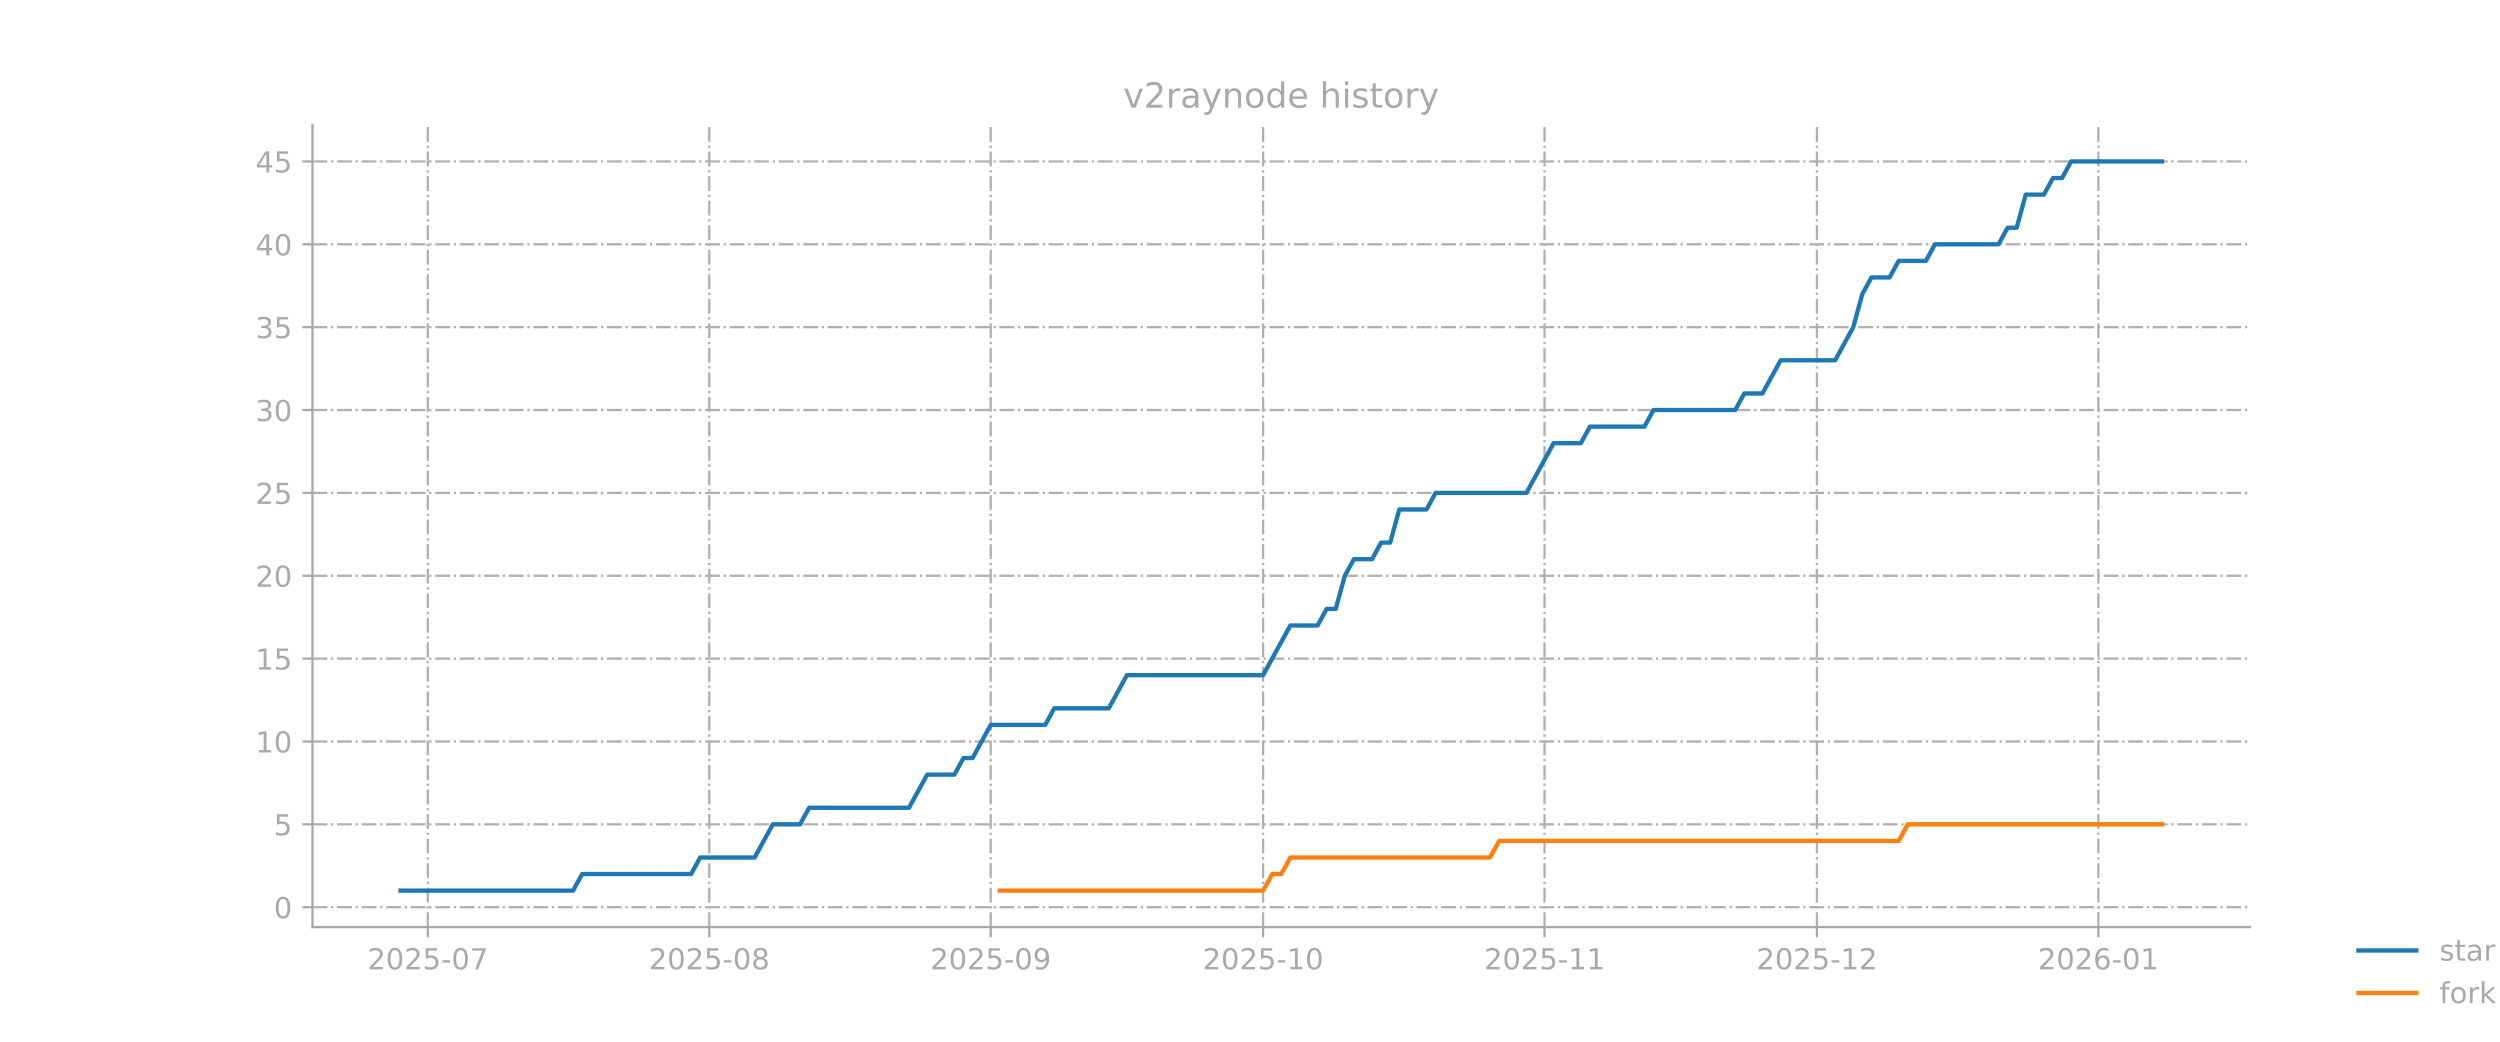
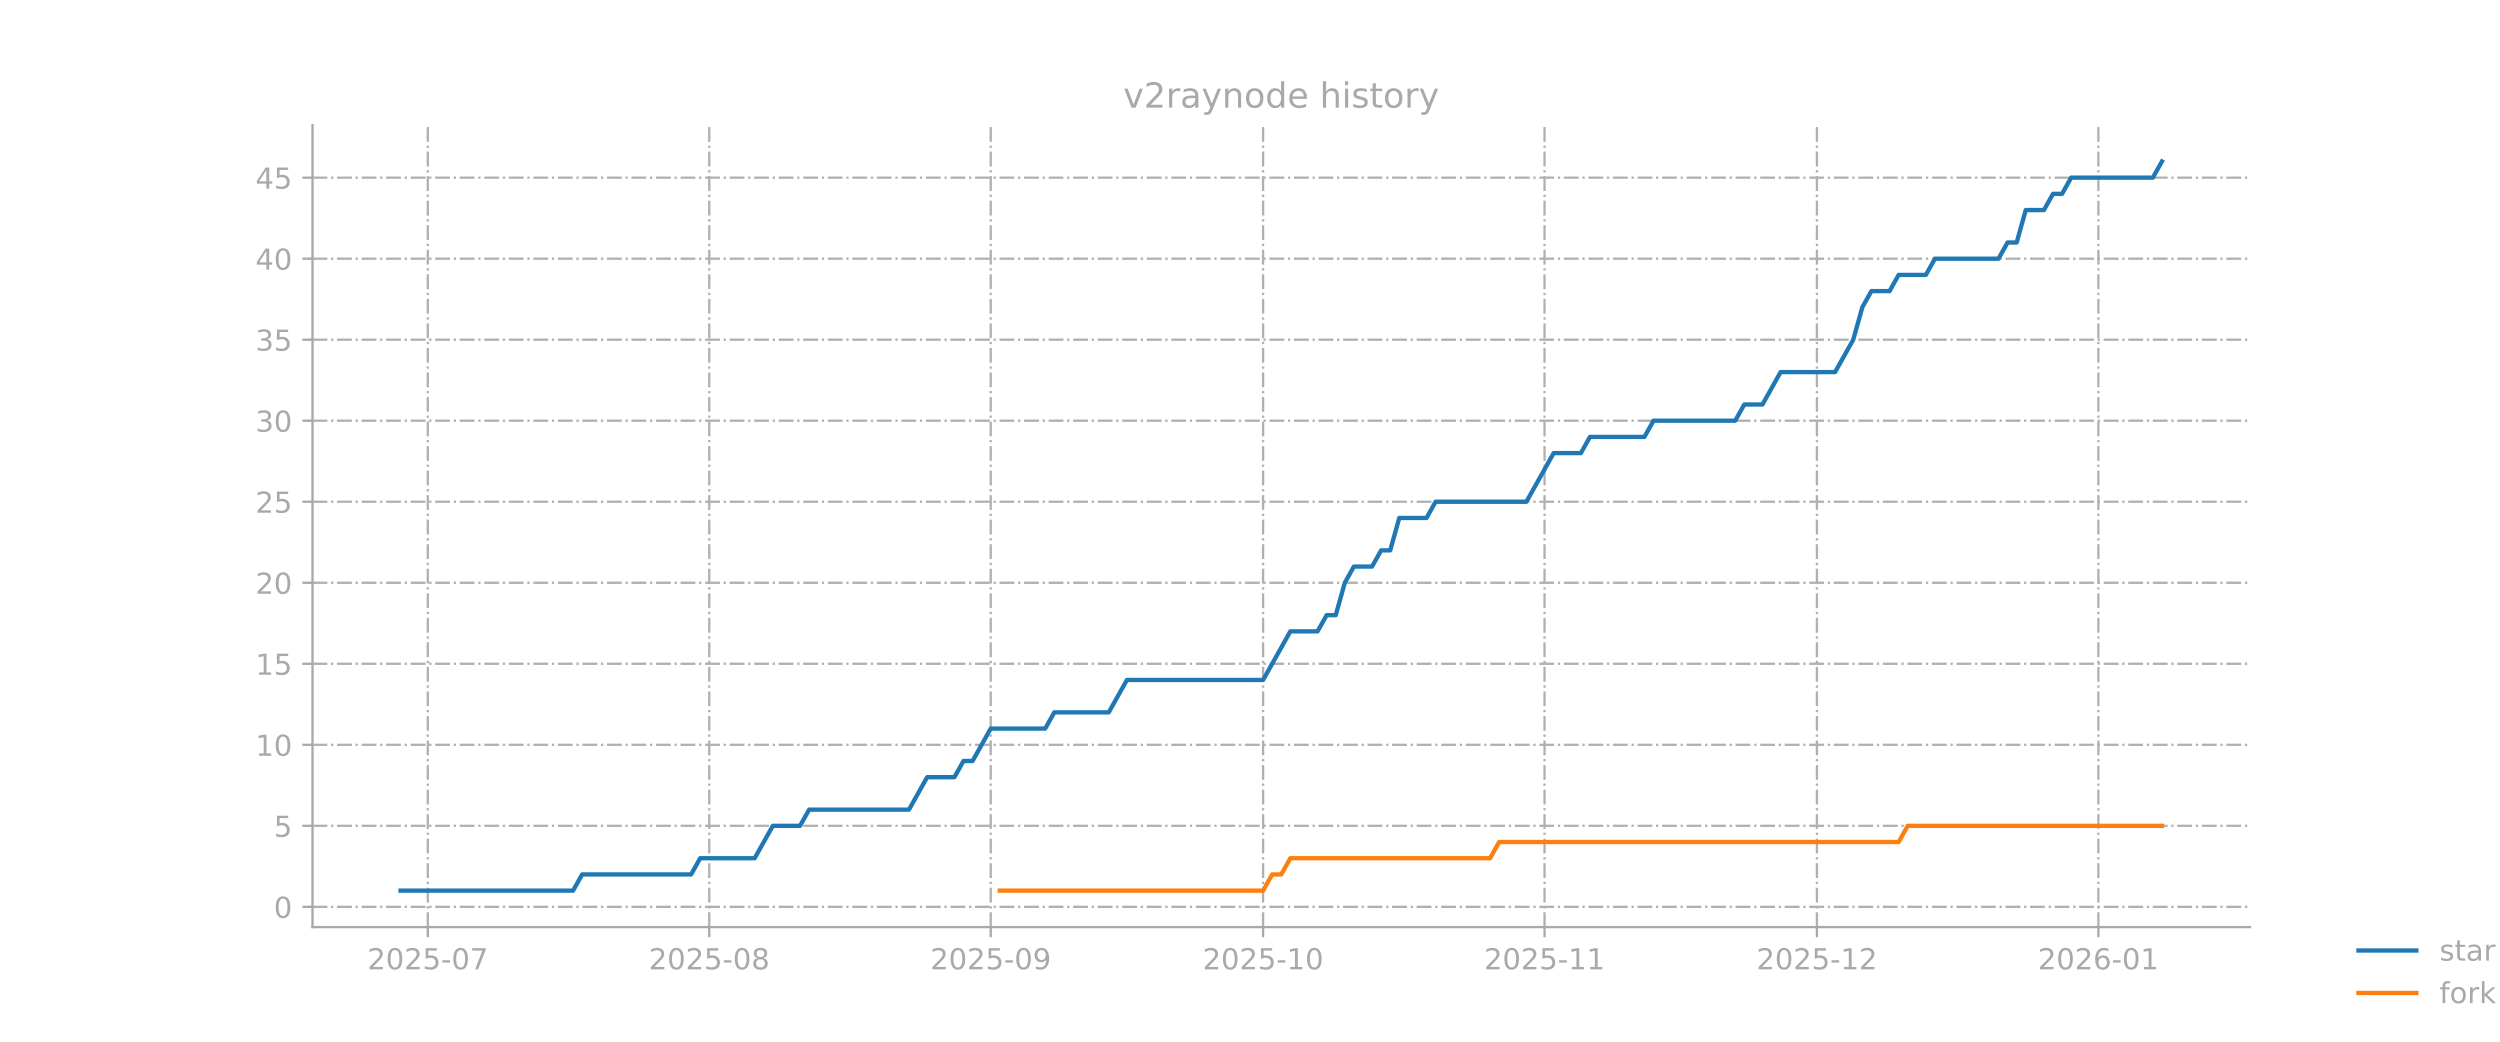
<svg xmlns="http://www.w3.org/2000/svg" xmlns:xlink="http://www.w3.org/1999/xlink" width="864pt" height="360pt" viewBox="0 0 864 360" version="1.1">
  <defs>
    <style type="text/css">*{stroke-linejoin: round; stroke-linecap: butt}</style>
  </defs>
  <g id="figure_1">
    <g id="patch_1">
      <path d="M 0 360  L 864 360  L 864 0  L 0 0  L 0 360  z " style="fill: none; opacity: 0" />
    </g>
    <g id="axes_1">
      <g id="patch_2">
        <path d="M 108 320.4  L 777.6 320.4  L 777.6 43.2  L 108 43.2  L 108 320.4  z " style="fill: none; opacity: 0" />
      </g>
      <g id="matplotlib.axis_1">
        <g id="xtick_1">
          <g id="line2d_1">
-             <path d="M 147.85 320.4  L 147.85 43.2  " clip-path="url(#p3357defcd5)" style="fill: none; stroke-dasharray: 5.12,1.28,0.8,1.28; stroke-dashoffset: 0; stroke: #b0b0b0; stroke-width: 0.8" />
+             <path d="M 147.85 320.4  L 147.85 43.2  " clip-path="url(#pfe354ded13)" style="fill: none; stroke-dasharray: 5.12,1.28,0.8,1.28; stroke-dashoffset: 0; stroke: #b0b0b0; stroke-width: 0.8" />
          </g>
          <g id="line2d_2">
            <defs>
-               <path id="m1e34db70b8" d="M 0 0  L 0 3.5  " style="stroke: #a9a9a9; stroke-width: 0.8" />
+               <path id="mbbff44bc7d" d="M 0 0  L 0 3.5  " style="stroke: #a9a9a9; stroke-width: 0.8" />
            </defs>
            <g>
-               <use xlink:href="#m1e34db70b8" x="147.85" y="320.4" style="fill: #a9a9a9; stroke: #a9a9a9; stroke-width: 0.8" />
+               <use xlink:href="#mbbff44bc7d" x="147.85" y="320.4" style="fill: #a9a9a9; stroke: #a9a9a9; stroke-width: 0.8" />
            </g>
          </g>
          <g id="text_1">
            <g style="fill: #a9a9a9" transform="translate(126.9583 334.9984) scale(0.1 -0.1)">
              <defs>
                <path id="DejaVuSans-32" d="M 1228 531  L 3431 531  L 3431 0  L 469 0  L 469 531  Q 828 903 1448 1529  Q 2069 2156 2228 2338  Q 2531 2678 2651 2914  Q 2772 3150 2772 3378  Q 2772 3750 2511 3984  Q 2250 4219 1831 4219  Q 1534 4219 1204 4116  Q 875 4013 500 3803  L 500 4441  Q 881 4594 1212 4672  Q 1544 4750 1819 4750  Q 2544 4750 2975 4387  Q 3406 4025 3406 3419  Q 3406 3131 3298 2873  Q 3191 2616 2906 2266  Q 2828 2175 2409 1742  Q 1991 1309 1228 531  z " transform="scale(0.015625)" />
                <path id="DejaVuSans-30" d="M 2034 4250  Q 1547 4250 1301 3770  Q 1056 3291 1056 2328  Q 1056 1369 1301 889  Q 1547 409 2034 409  Q 2525 409 2770 889  Q 3016 1369 3016 2328  Q 3016 3291 2770 3770  Q 2525 4250 2034 4250  z M 2034 4750  Q 2819 4750 3233 4129  Q 3647 3509 3647 2328  Q 3647 1150 3233 529  Q 2819 -91 2034 -91  Q 1250 -91 836 529  Q 422 1150 422 2328  Q 422 3509 836 4129  Q 1250 4750 2034 4750  z " transform="scale(0.015625)" />
                <path id="DejaVuSans-35" d="M 691 4666  L 3169 4666  L 3169 4134  L 1269 4134  L 1269 2991  Q 1406 3038 1543 3061  Q 1681 3084 1819 3084  Q 2600 3084 3056 2656  Q 3513 2228 3513 1497  Q 3513 744 3044 326  Q 2575 -91 1722 -91  Q 1428 -91 1123 -41  Q 819 9 494 109  L 494 744  Q 775 591 1075 516  Q 1375 441 1709 441  Q 2250 441 2565 725  Q 2881 1009 2881 1497  Q 2881 1984 2565 2268  Q 2250 2553 1709 2553  Q 1456 2553 1204 2497  Q 953 2441 691 2322  L 691 4666  z " transform="scale(0.015625)" />
                <path id="DejaVuSans-2d" d="M 313 2009  L 1997 2009  L 1997 1497  L 313 1497  L 313 2009  z " transform="scale(0.015625)" />
                <path id="DejaVuSans-37" d="M 525 4666  L 3525 4666  L 3525 4397  L 1831 0  L 1172 0  L 2766 4134  L 525 4134  L 525 4666  z " transform="scale(0.015625)" />
              </defs>
              <use xlink:href="#DejaVuSans-32" />
              <use xlink:href="#DejaVuSans-30" transform="translate(63.62305 0)" />
              <use xlink:href="#DejaVuSans-32" transform="translate(127.2461 0)" />
              <use xlink:href="#DejaVuSans-35" transform="translate(190.8691 0)" />
              <use xlink:href="#DejaVuSans-2d" transform="translate(254.4922 0)" />
              <use xlink:href="#DejaVuSans-30" transform="translate(290.5762 0)" />
              <use xlink:href="#DejaVuSans-37" transform="translate(354.1992 0)" />
            </g>
          </g>
        </g>
        <g id="xtick_2">
          <g id="line2d_3">
-             <path d="M 245.121 320.4  L 245.121 43.2  " clip-path="url(#p3357defcd5)" style="fill: none; stroke-dasharray: 5.12,1.28,0.8,1.28; stroke-dashoffset: 0; stroke: #b0b0b0; stroke-width: 0.8" />
+             <path d="M 245.121 320.4  L 245.121 43.2  " clip-path="url(#pfe354ded13)" style="fill: none; stroke-dasharray: 5.12,1.28,0.8,1.28; stroke-dashoffset: 0; stroke: #b0b0b0; stroke-width: 0.8" />
          </g>
          <g id="line2d_4">
            <g>
-               <use xlink:href="#m1e34db70b8" x="245.121" y="320.4" style="fill: #a9a9a9; stroke: #a9a9a9; stroke-width: 0.8" />
+               <use xlink:href="#mbbff44bc7d" x="245.121" y="320.4" style="fill: #a9a9a9; stroke: #a9a9a9; stroke-width: 0.8" />
            </g>
          </g>
          <g id="text_2">
            <g style="fill: #a9a9a9" transform="translate(224.2291 334.9984) scale(0.1 -0.1)">
              <defs>
                <path id="DejaVuSans-38" d="M 2034 2216  Q 1584 2216 1326 1975  Q 1069 1734 1069 1313  Q 1069 891 1326 650  Q 1584 409 2034 409  Q 2484 409 2743 651  Q 3003 894 3003 1313  Q 3003 1734 2745 1975  Q 2488 2216 2034 2216  z M 1403 2484  Q 997 2584 770 2862  Q 544 3141 544 3541  Q 544 4100 942 4425  Q 1341 4750 2034 4750  Q 2731 4750 3128 4425  Q 3525 4100 3525 3541  Q 3525 3141 3298 2862  Q 3072 2584 2669 2484  Q 3125 2378 3379 2068  Q 3634 1759 3634 1313  Q 3634 634 3220 271  Q 2806 -91 2034 -91  Q 1263 -91 848 271  Q 434 634 434 1313  Q 434 1759 690 2068  Q 947 2378 1403 2484  z M 1172 3481  Q 1172 3119 1398 2916  Q 1625 2713 2034 2713  Q 2441 2713 2670 2916  Q 2900 3119 2900 3481  Q 2900 3844 2670 4047  Q 2441 4250 2034 4250  Q 1625 4250 1398 4047  Q 1172 3844 1172 3481  z " transform="scale(0.015625)" />
              </defs>
              <use xlink:href="#DejaVuSans-32" />
              <use xlink:href="#DejaVuSans-30" transform="translate(63.62305 0)" />
              <use xlink:href="#DejaVuSans-32" transform="translate(127.2461 0)" />
              <use xlink:href="#DejaVuSans-35" transform="translate(190.8691 0)" />
              <use xlink:href="#DejaVuSans-2d" transform="translate(254.4922 0)" />
              <use xlink:href="#DejaVuSans-30" transform="translate(290.5762 0)" />
              <use xlink:href="#DejaVuSans-38" transform="translate(354.1992 0)" />
            </g>
          </g>
        </g>
        <g id="xtick_3">
          <g id="line2d_5">
-             <path d="M 342.391 320.4  L 342.391 43.2  " clip-path="url(#p3357defcd5)" style="fill: none; stroke-dasharray: 5.12,1.28,0.8,1.28; stroke-dashoffset: 0; stroke: #b0b0b0; stroke-width: 0.8" />
+             <path d="M 342.391 320.4  L 342.391 43.2  " clip-path="url(#pfe354ded13)" style="fill: none; stroke-dasharray: 5.12,1.28,0.8,1.28; stroke-dashoffset: 0; stroke: #b0b0b0; stroke-width: 0.8" />
          </g>
          <g id="line2d_6">
            <g>
-               <use xlink:href="#m1e34db70b8" x="342.391" y="320.4" style="fill: #a9a9a9; stroke: #a9a9a9; stroke-width: 0.8" />
+               <use xlink:href="#mbbff44bc7d" x="342.391" y="320.4" style="fill: #a9a9a9; stroke: #a9a9a9; stroke-width: 0.8" />
            </g>
          </g>
          <g id="text_3">
            <g style="fill: #a9a9a9" transform="translate(321.5 334.9984) scale(0.1 -0.1)">
              <defs>
                <path id="DejaVuSans-39" d="M 703 97  L 703 672  Q 941 559 1184 500  Q 1428 441 1663 441  Q 2288 441 2617 861  Q 2947 1281 2994 2138  Q 2813 1869 2534 1725  Q 2256 1581 1919 1581  Q 1219 1581 811 2004  Q 403 2428 403 3163  Q 403 3881 828 4315  Q 1253 4750 1959 4750  Q 2769 4750 3195 4129  Q 3622 3509 3622 2328  Q 3622 1225 3098 567  Q 2575 -91 1691 -91  Q 1453 -91 1209 -44  Q 966 3 703 97  z M 1959 2075  Q 2384 2075 2632 2365  Q 2881 2656 2881 3163  Q 2881 3666 2632 3958  Q 2384 4250 1959 4250  Q 1534 4250 1286 3958  Q 1038 3666 1038 3163  Q 1038 2656 1286 2365  Q 1534 2075 1959 2075  z " transform="scale(0.015625)" />
              </defs>
              <use xlink:href="#DejaVuSans-32" />
              <use xlink:href="#DejaVuSans-30" transform="translate(63.62305 0)" />
              <use xlink:href="#DejaVuSans-32" transform="translate(127.2461 0)" />
              <use xlink:href="#DejaVuSans-35" transform="translate(190.8691 0)" />
              <use xlink:href="#DejaVuSans-2d" transform="translate(254.4922 0)" />
              <use xlink:href="#DejaVuSans-30" transform="translate(290.5762 0)" />
              <use xlink:href="#DejaVuSans-39" transform="translate(354.1992 0)" />
            </g>
          </g>
        </g>
        <g id="xtick_4">
          <g id="line2d_7">
-             <path d="M 436.524 320.4  L 436.524 43.2  " clip-path="url(#p3357defcd5)" style="fill: none; stroke-dasharray: 5.12,1.28,0.8,1.28; stroke-dashoffset: 0; stroke: #b0b0b0; stroke-width: 0.8" />
+             <path d="M 436.524 320.4  L 436.524 43.2  " clip-path="url(#pfe354ded13)" style="fill: none; stroke-dasharray: 5.12,1.28,0.8,1.28; stroke-dashoffset: 0; stroke: #b0b0b0; stroke-width: 0.8" />
          </g>
          <g id="line2d_8">
            <g>
-               <use xlink:href="#m1e34db70b8" x="436.524" y="320.4" style="fill: #a9a9a9; stroke: #a9a9a9; stroke-width: 0.8" />
+               <use xlink:href="#mbbff44bc7d" x="436.524" y="320.4" style="fill: #a9a9a9; stroke: #a9a9a9; stroke-width: 0.8" />
            </g>
          </g>
          <g id="text_4">
            <g style="fill: #a9a9a9" transform="translate(415.6331 334.9984) scale(0.1 -0.1)">
              <defs>
                <path id="DejaVuSans-31" d="M 794 531  L 1825 531  L 1825 4091  L 703 3866  L 703 4441  L 1819 4666  L 2450 4666  L 2450 531  L 3481 531  L 3481 0  L 794 0  L 794 531  z " transform="scale(0.015625)" />
              </defs>
              <use xlink:href="#DejaVuSans-32" />
              <use xlink:href="#DejaVuSans-30" transform="translate(63.62305 0)" />
              <use xlink:href="#DejaVuSans-32" transform="translate(127.2461 0)" />
              <use xlink:href="#DejaVuSans-35" transform="translate(190.8691 0)" />
              <use xlink:href="#DejaVuSans-2d" transform="translate(254.4922 0)" />
              <use xlink:href="#DejaVuSans-31" transform="translate(290.5762 0)" />
              <use xlink:href="#DejaVuSans-30" transform="translate(354.1992 0)" />
            </g>
          </g>
        </g>
        <g id="xtick_5">
          <g id="line2d_9">
-             <path d="M 533.795 320.4  L 533.795 43.2  " clip-path="url(#p3357defcd5)" style="fill: none; stroke-dasharray: 5.12,1.28,0.8,1.28; stroke-dashoffset: 0; stroke: #b0b0b0; stroke-width: 0.8" />
+             <path d="M 533.795 320.4  L 533.795 43.2  " clip-path="url(#pfe354ded13)" style="fill: none; stroke-dasharray: 5.12,1.28,0.8,1.28; stroke-dashoffset: 0; stroke: #b0b0b0; stroke-width: 0.8" />
          </g>
          <g id="line2d_10">
            <g>
-               <use xlink:href="#m1e34db70b8" x="533.795" y="320.4" style="fill: #a9a9a9; stroke: #a9a9a9; stroke-width: 0.8" />
+               <use xlink:href="#mbbff44bc7d" x="533.795" y="320.4" style="fill: #a9a9a9; stroke: #a9a9a9; stroke-width: 0.8" />
            </g>
          </g>
          <g id="text_5">
            <g style="fill: #a9a9a9" transform="translate(512.9039 334.9984) scale(0.1 -0.1)">
              <use xlink:href="#DejaVuSans-32" />
              <use xlink:href="#DejaVuSans-30" transform="translate(63.62305 0)" />
              <use xlink:href="#DejaVuSans-32" transform="translate(127.2461 0)" />
              <use xlink:href="#DejaVuSans-35" transform="translate(190.8691 0)" />
              <use xlink:href="#DejaVuSans-2d" transform="translate(254.4922 0)" />
              <use xlink:href="#DejaVuSans-31" transform="translate(290.5762 0)" />
              <use xlink:href="#DejaVuSans-31" transform="translate(354.1992 0)" />
            </g>
          </g>
        </g>
        <g id="xtick_6">
          <g id="line2d_11">
-             <path d="M 627.928 320.4  L 627.928 43.2  " clip-path="url(#p3357defcd5)" style="fill: none; stroke-dasharray: 5.12,1.28,0.8,1.28; stroke-dashoffset: 0; stroke: #b0b0b0; stroke-width: 0.8" />
+             <path d="M 627.928 320.4  L 627.928 43.2  " clip-path="url(#pfe354ded13)" style="fill: none; stroke-dasharray: 5.12,1.28,0.8,1.28; stroke-dashoffset: 0; stroke: #b0b0b0; stroke-width: 0.8" />
          </g>
          <g id="line2d_12">
            <g>
-               <use xlink:href="#m1e34db70b8" x="627.928" y="320.4" style="fill: #a9a9a9; stroke: #a9a9a9; stroke-width: 0.8" />
+               <use xlink:href="#mbbff44bc7d" x="627.928" y="320.4" style="fill: #a9a9a9; stroke: #a9a9a9; stroke-width: 0.8" />
            </g>
          </g>
          <g id="text_6">
            <g style="fill: #a9a9a9" transform="translate(607.037 334.9984) scale(0.1 -0.1)">
              <use xlink:href="#DejaVuSans-32" />
              <use xlink:href="#DejaVuSans-30" transform="translate(63.62305 0)" />
              <use xlink:href="#DejaVuSans-32" transform="translate(127.2461 0)" />
              <use xlink:href="#DejaVuSans-35" transform="translate(190.8691 0)" />
              <use xlink:href="#DejaVuSans-2d" transform="translate(254.4922 0)" />
              <use xlink:href="#DejaVuSans-31" transform="translate(290.5762 0)" />
              <use xlink:href="#DejaVuSans-32" transform="translate(354.1992 0)" />
            </g>
          </g>
        </g>
        <g id="xtick_7">
          <g id="line2d_13">
-             <path d="M 725.199 320.4  L 725.199 43.2  " clip-path="url(#p3357defcd5)" style="fill: none; stroke-dasharray: 5.12,1.28,0.8,1.28; stroke-dashoffset: 0; stroke: #b0b0b0; stroke-width: 0.8" />
+             <path d="M 725.199 320.4  L 725.199 43.2  " clip-path="url(#pfe354ded13)" style="fill: none; stroke-dasharray: 5.12,1.28,0.8,1.28; stroke-dashoffset: 0; stroke: #b0b0b0; stroke-width: 0.8" />
          </g>
          <g id="line2d_14">
            <g>
-               <use xlink:href="#m1e34db70b8" x="725.199" y="320.4" style="fill: #a9a9a9; stroke: #a9a9a9; stroke-width: 0.8" />
+               <use xlink:href="#mbbff44bc7d" x="725.199" y="320.4" style="fill: #a9a9a9; stroke: #a9a9a9; stroke-width: 0.8" />
            </g>
          </g>
          <g id="text_7">
            <g style="fill: #a9a9a9" transform="translate(704.3078 334.9984) scale(0.1 -0.1)">
              <defs>
                <path id="DejaVuSans-36" d="M 2113 2584  Q 1688 2584 1439 2293  Q 1191 2003 1191 1497  Q 1191 994 1439 701  Q 1688 409 2113 409  Q 2538 409 2786 701  Q 3034 994 3034 1497  Q 3034 2003 2786 2293  Q 2538 2584 2113 2584  z M 3366 4563  L 3366 3988  Q 3128 4100 2886 4159  Q 2644 4219 2406 4219  Q 1781 4219 1451 3797  Q 1122 3375 1075 2522  Q 1259 2794 1537 2939  Q 1816 3084 2150 3084  Q 2853 3084 3261 2657  Q 3669 2231 3669 1497  Q 3669 778 3244 343  Q 2819 -91 2113 -91  Q 1303 -91 875 529  Q 447 1150 447 2328  Q 447 3434 972 4092  Q 1497 4750 2381 4750  Q 2619 4750 2861 4703  Q 3103 4656 3366 4563  z " transform="scale(0.015625)" />
              </defs>
              <use xlink:href="#DejaVuSans-32" />
              <use xlink:href="#DejaVuSans-30" transform="translate(63.62305 0)" />
              <use xlink:href="#DejaVuSans-32" transform="translate(127.2461 0)" />
              <use xlink:href="#DejaVuSans-36" transform="translate(190.8691 0)" />
              <use xlink:href="#DejaVuSans-2d" transform="translate(254.4922 0)" />
              <use xlink:href="#DejaVuSans-30" transform="translate(290.5762 0)" />
              <use xlink:href="#DejaVuSans-31" transform="translate(354.1992 0)" />
            </g>
          </g>
        </g>
      </g>
      <g id="matplotlib.axis_2">
        <g id="ytick_1">
          <g id="line2d_15">
-             <path d="M 108 313.527  L 777.6 313.527  " clip-path="url(#p3357defcd5)" style="fill: none; stroke-dasharray: 5.12,1.28,0.8,1.28; stroke-dashoffset: 0; stroke: #b0b0b0; stroke-width: 0.8" />
+             <path d="M 108 313.4  L 777.6 313.4  " clip-path="url(#pfe354ded13)" style="fill: none; stroke-dasharray: 5.12,1.28,0.8,1.28; stroke-dashoffset: 0; stroke: #b0b0b0; stroke-width: 0.8" />
          </g>
          <g id="line2d_16">
            <defs>
-               <path id="mcef9d2db89" d="M 0 0  L -3.5 0  " style="stroke: #a9a9a9; stroke-width: 0.8" />
+               <path id="mfd6d82eb63" d="M 0 0  L -3.5 0  " style="stroke: #a9a9a9; stroke-width: 0.8" />
            </defs>
            <g>
-               <use xlink:href="#mcef9d2db89" x="108" y="313.527" style="fill: #a9a9a9; stroke: #a9a9a9; stroke-width: 0.8" />
+               <use xlink:href="#mfd6d82eb63" x="108" y="313.4" style="fill: #a9a9a9; stroke: #a9a9a9; stroke-width: 0.8" />
            </g>
          </g>
          <g id="text_8">
-             <g style="fill: #a9a9a9" transform="translate(94.6375 317.3265) scale(0.1 -0.1)">
+             <g style="fill: #a9a9a9" transform="translate(94.6375 317.1992) scale(0.1 -0.1)">
              <use xlink:href="#DejaVuSans-30" />
            </g>
          </g>
        </g>
        <g id="ytick_2">
          <g id="line2d_17">
-             <path d="M 108 284.891  L 777.6 284.891  " clip-path="url(#p3357defcd5)" style="fill: none; stroke-dasharray: 5.12,1.28,0.8,1.28; stroke-dashoffset: 0; stroke: #b0b0b0; stroke-width: 0.8" />
+             <path d="M 108 285.4  L 777.6 285.4  " clip-path="url(#pfe354ded13)" style="fill: none; stroke-dasharray: 5.12,1.28,0.8,1.28; stroke-dashoffset: 0; stroke: #b0b0b0; stroke-width: 0.8" />
          </g>
          <g id="line2d_18">
            <g>
-               <use xlink:href="#mcef9d2db89" x="108" y="284.891" style="fill: #a9a9a9; stroke: #a9a9a9; stroke-width: 0.8" />
+               <use xlink:href="#mfd6d82eb63" x="108" y="285.4" style="fill: #a9a9a9; stroke: #a9a9a9; stroke-width: 0.8" />
            </g>
          </g>
          <g id="text_9">
-             <g style="fill: #a9a9a9" transform="translate(94.6375 288.6901) scale(0.1 -0.1)">
+             <g style="fill: #a9a9a9" transform="translate(94.6375 289.1992) scale(0.1 -0.1)">
              <use xlink:href="#DejaVuSans-35" />
            </g>
          </g>
        </g>
        <g id="ytick_3">
          <g id="line2d_19">
-             <path d="M 108 256.255  L 777.6 256.255  " clip-path="url(#p3357defcd5)" style="fill: none; stroke-dasharray: 5.12,1.28,0.8,1.28; stroke-dashoffset: 0; stroke: #b0b0b0; stroke-width: 0.8" />
+             <path d="M 108 257.4  L 777.6 257.4  " clip-path="url(#pfe354ded13)" style="fill: none; stroke-dasharray: 5.12,1.28,0.8,1.28; stroke-dashoffset: 0; stroke: #b0b0b0; stroke-width: 0.8" />
          </g>
          <g id="line2d_20">
            <g>
-               <use xlink:href="#mcef9d2db89" x="108" y="256.255" style="fill: #a9a9a9; stroke: #a9a9a9; stroke-width: 0.8" />
+               <use xlink:href="#mfd6d82eb63" x="108" y="257.4" style="fill: #a9a9a9; stroke: #a9a9a9; stroke-width: 0.8" />
            </g>
          </g>
          <g id="text_10">
-             <g style="fill: #a9a9a9" transform="translate(88.275 260.0538) scale(0.1 -0.1)">
+             <g style="fill: #a9a9a9" transform="translate(88.275 261.1992) scale(0.1 -0.1)">
              <use xlink:href="#DejaVuSans-31" />
              <use xlink:href="#DejaVuSans-30" transform="translate(63.62305 0)" />
            </g>
          </g>
        </g>
        <g id="ytick_4">
          <g id="line2d_21">
-             <path d="M 108 227.618  L 777.6 227.618  " clip-path="url(#p3357defcd5)" style="fill: none; stroke-dasharray: 5.12,1.28,0.8,1.28; stroke-dashoffset: 0; stroke: #b0b0b0; stroke-width: 0.8" />
+             <path d="M 108 229.4  L 777.6 229.4  " clip-path="url(#pfe354ded13)" style="fill: none; stroke-dasharray: 5.12,1.28,0.8,1.28; stroke-dashoffset: 0; stroke: #b0b0b0; stroke-width: 0.8" />
          </g>
          <g id="line2d_22">
            <g>
-               <use xlink:href="#mcef9d2db89" x="108" y="227.618" style="fill: #a9a9a9; stroke: #a9a9a9; stroke-width: 0.8" />
+               <use xlink:href="#mfd6d82eb63" x="108" y="229.4" style="fill: #a9a9a9; stroke: #a9a9a9; stroke-width: 0.8" />
            </g>
          </g>
          <g id="text_11">
-             <g style="fill: #a9a9a9" transform="translate(88.275 231.4174) scale(0.1 -0.1)">
+             <g style="fill: #a9a9a9" transform="translate(88.275 233.1992) scale(0.1 -0.1)">
              <use xlink:href="#DejaVuSans-31" />
              <use xlink:href="#DejaVuSans-35" transform="translate(63.62305 0)" />
            </g>
          </g>
        </g>
        <g id="ytick_5">
          <g id="line2d_23">
-             <path d="M 108 198.982  L 777.6 198.982  " clip-path="url(#p3357defcd5)" style="fill: none; stroke-dasharray: 5.12,1.28,0.8,1.28; stroke-dashoffset: 0; stroke: #b0b0b0; stroke-width: 0.8" />
+             <path d="M 108 201.4  L 777.6 201.4  " clip-path="url(#pfe354ded13)" style="fill: none; stroke-dasharray: 5.12,1.28,0.8,1.28; stroke-dashoffset: 0; stroke: #b0b0b0; stroke-width: 0.8" />
          </g>
          <g id="line2d_24">
            <g>
-               <use xlink:href="#mcef9d2db89" x="108" y="198.982" style="fill: #a9a9a9; stroke: #a9a9a9; stroke-width: 0.8" />
+               <use xlink:href="#mfd6d82eb63" x="108" y="201.4" style="fill: #a9a9a9; stroke: #a9a9a9; stroke-width: 0.8" />
            </g>
          </g>
          <g id="text_12">
-             <g style="fill: #a9a9a9" transform="translate(88.275 202.781) scale(0.1 -0.1)">
+             <g style="fill: #a9a9a9" transform="translate(88.275 205.1992) scale(0.1 -0.1)">
              <use xlink:href="#DejaVuSans-32" />
              <use xlink:href="#DejaVuSans-30" transform="translate(63.62305 0)" />
            </g>
          </g>
        </g>
        <g id="ytick_6">
          <g id="line2d_25">
-             <path d="M 108 170.345  L 777.6 170.345  " clip-path="url(#p3357defcd5)" style="fill: none; stroke-dasharray: 5.12,1.28,0.8,1.28; stroke-dashoffset: 0; stroke: #b0b0b0; stroke-width: 0.8" />
+             <path d="M 108 173.4  L 777.6 173.4  " clip-path="url(#pfe354ded13)" style="fill: none; stroke-dasharray: 5.12,1.28,0.8,1.28; stroke-dashoffset: 0; stroke: #b0b0b0; stroke-width: 0.8" />
          </g>
          <g id="line2d_26">
            <g>
-               <use xlink:href="#mcef9d2db89" x="108" y="170.345" style="fill: #a9a9a9; stroke: #a9a9a9; stroke-width: 0.8" />
+               <use xlink:href="#mfd6d82eb63" x="108" y="173.4" style="fill: #a9a9a9; stroke: #a9a9a9; stroke-width: 0.8" />
            </g>
          </g>
          <g id="text_13">
-             <g style="fill: #a9a9a9" transform="translate(88.275 174.1447) scale(0.1 -0.1)">
+             <g style="fill: #a9a9a9" transform="translate(88.275 177.1992) scale(0.1 -0.1)">
              <use xlink:href="#DejaVuSans-32" />
              <use xlink:href="#DejaVuSans-35" transform="translate(63.62305 0)" />
            </g>
          </g>
        </g>
        <g id="ytick_7">
          <g id="line2d_27">
-             <path d="M 108 141.709  L 777.6 141.709  " clip-path="url(#p3357defcd5)" style="fill: none; stroke-dasharray: 5.12,1.28,0.8,1.28; stroke-dashoffset: 0; stroke: #b0b0b0; stroke-width: 0.8" />
+             <path d="M 108 145.4  L 777.6 145.4  " clip-path="url(#pfe354ded13)" style="fill: none; stroke-dasharray: 5.12,1.28,0.8,1.28; stroke-dashoffset: 0; stroke: #b0b0b0; stroke-width: 0.8" />
          </g>
          <g id="line2d_28">
            <g>
-               <use xlink:href="#mcef9d2db89" x="108" y="141.709" style="fill: #a9a9a9; stroke: #a9a9a9; stroke-width: 0.8" />
+               <use xlink:href="#mfd6d82eb63" x="108" y="145.4" style="fill: #a9a9a9; stroke: #a9a9a9; stroke-width: 0.8" />
            </g>
          </g>
          <g id="text_14">
-             <g style="fill: #a9a9a9" transform="translate(88.275 145.5083) scale(0.1 -0.1)">
+             <g style="fill: #a9a9a9" transform="translate(88.275 149.1992) scale(0.1 -0.1)">
              <defs>
                <path id="DejaVuSans-33" d="M 2597 2516  Q 3050 2419 3304 2112  Q 3559 1806 3559 1356  Q 3559 666 3084 287  Q 2609 -91 1734 -91  Q 1441 -91 1130 -33  Q 819 25 488 141  L 488 750  Q 750 597 1062 519  Q 1375 441 1716 441  Q 2309 441 2620 675  Q 2931 909 2931 1356  Q 2931 1769 2642 2001  Q 2353 2234 1838 2234  L 1294 2234  L 1294 2753  L 1863 2753  Q 2328 2753 2575 2939  Q 2822 3125 2822 3475  Q 2822 3834 2567 4026  Q 2313 4219 1838 4219  Q 1578 4219 1281 4162  Q 984 4106 628 3988  L 628 4550  Q 988 4650 1302 4700  Q 1616 4750 1894 4750  Q 2613 4750 3031 4423  Q 3450 4097 3450 3541  Q 3450 3153 3228 2886  Q 3006 2619 2597 2516  z " transform="scale(0.015625)" />
              </defs>
              <use xlink:href="#DejaVuSans-33" />
              <use xlink:href="#DejaVuSans-30" transform="translate(63.62305 0)" />
            </g>
          </g>
        </g>
        <g id="ytick_8">
          <g id="line2d_29">
-             <path d="M 108 113.073  L 777.6 113.073  " clip-path="url(#p3357defcd5)" style="fill: none; stroke-dasharray: 5.12,1.28,0.8,1.28; stroke-dashoffset: 0; stroke: #b0b0b0; stroke-width: 0.8" />
+             <path d="M 108 117.4  L 777.6 117.4  " clip-path="url(#pfe354ded13)" style="fill: none; stroke-dasharray: 5.12,1.28,0.8,1.28; stroke-dashoffset: 0; stroke: #b0b0b0; stroke-width: 0.8" />
          </g>
          <g id="line2d_30">
            <g>
-               <use xlink:href="#mcef9d2db89" x="108" y="113.073" style="fill: #a9a9a9; stroke: #a9a9a9; stroke-width: 0.8" />
+               <use xlink:href="#mfd6d82eb63" x="108" y="117.4" style="fill: #a9a9a9; stroke: #a9a9a9; stroke-width: 0.8" />
            </g>
          </g>
          <g id="text_15">
-             <g style="fill: #a9a9a9" transform="translate(88.275 116.8719) scale(0.1 -0.1)">
+             <g style="fill: #a9a9a9" transform="translate(88.275 121.1992) scale(0.1 -0.1)">
              <use xlink:href="#DejaVuSans-33" />
              <use xlink:href="#DejaVuSans-35" transform="translate(63.62305 0)" />
            </g>
          </g>
        </g>
        <g id="ytick_9">
          <g id="line2d_31">
-             <path d="M 108 84.436  L 777.6 84.436  " clip-path="url(#p3357defcd5)" style="fill: none; stroke-dasharray: 5.12,1.28,0.8,1.28; stroke-dashoffset: 0; stroke: #b0b0b0; stroke-width: 0.8" />
+             <path d="M 108 89.4  L 777.6 89.4  " clip-path="url(#pfe354ded13)" style="fill: none; stroke-dasharray: 5.12,1.28,0.8,1.28; stroke-dashoffset: 0; stroke: #b0b0b0; stroke-width: 0.8" />
          </g>
          <g id="line2d_32">
            <g>
-               <use xlink:href="#mcef9d2db89" x="108" y="84.436" style="fill: #a9a9a9; stroke: #a9a9a9; stroke-width: 0.8" />
+               <use xlink:href="#mfd6d82eb63" x="108" y="89.4" style="fill: #a9a9a9; stroke: #a9a9a9; stroke-width: 0.8" />
            </g>
          </g>
          <g id="text_16">
-             <g style="fill: #a9a9a9" transform="translate(88.275 88.23558) scale(0.1 -0.1)">
+             <g style="fill: #a9a9a9" transform="translate(88.275 93.19922) scale(0.1 -0.1)">
              <defs>
                <path id="DejaVuSans-34" d="M 2419 4116  L 825 1625  L 2419 1625  L 2419 4116  z M 2253 4666  L 3047 4666  L 3047 1625  L 3713 1625  L 3713 1100  L 3047 1100  L 3047 0  L 2419 0  L 2419 1100  L 313 1100  L 313 1709  L 2253 4666  z " transform="scale(0.015625)" />
              </defs>
              <use xlink:href="#DejaVuSans-34" />
              <use xlink:href="#DejaVuSans-30" transform="translate(63.62305 0)" />
            </g>
          </g>
        </g>
        <g id="ytick_10">
          <g id="line2d_33">
-             <path d="M 108 55.8  L 777.6 55.8  " clip-path="url(#p3357defcd5)" style="fill: none; stroke-dasharray: 5.12,1.28,0.8,1.28; stroke-dashoffset: 0; stroke: #b0b0b0; stroke-width: 0.8" />
+             <path d="M 108 61.4  L 777.6 61.4  " clip-path="url(#pfe354ded13)" style="fill: none; stroke-dasharray: 5.12,1.28,0.8,1.28; stroke-dashoffset: 0; stroke: #b0b0b0; stroke-width: 0.8" />
          </g>
          <g id="line2d_34">
            <g>
-               <use xlink:href="#mcef9d2db89" x="108" y="55.8" style="fill: #a9a9a9; stroke: #a9a9a9; stroke-width: 0.8" />
+               <use xlink:href="#mfd6d82eb63" x="108" y="61.4" style="fill: #a9a9a9; stroke: #a9a9a9; stroke-width: 0.8" />
            </g>
          </g>
          <g id="text_17">
-             <g style="fill: #a9a9a9" transform="translate(88.275 59.59922) scale(0.1 -0.1)">
+             <g style="fill: #a9a9a9" transform="translate(88.275 65.19922) scale(0.1 -0.1)">
              <use xlink:href="#DejaVuSans-34" />
              <use xlink:href="#DejaVuSans-35" transform="translate(63.62305 0)" />
            </g>
          </g>
        </g>
      </g>
      <g id="line2d_35">
-         <path d="M 138.436 307.8  L 198.054 307.8  L 201.192 302.073  L 238.845 302.073  L 241.983 296.345  L 260.809 296.345  L 267.085 284.891  L 276.498 284.891  L 279.636 279.164  L 314.151 279.164  L 320.427 267.709  L 329.84 267.709  L 332.978 261.982  L 336.116 261.982  L 342.391 250.527  L 361.218 250.527  L 364.356 244.8  L 383.182 244.8  L 389.458 233.345  L 436.524 233.345  L 445.938 216.164  L 455.351 216.164  L 458.489 210.436  L 461.627 210.436  L 464.764 198.982  L 467.902 193.255  L 474.178 193.255  L 477.315 187.527  L 480.453 187.527  L 483.591 176.073  L 493.004 176.073  L 496.142 170.345  L 527.52 170.345  L 536.933 153.164  L 546.346 153.164  L 549.484 147.436  L 568.311 147.436  L 571.449 141.709  L 599.688 141.709  L 602.826 135.982  L 609.102 135.982  L 615.377 124.527  L 634.204 124.527  L 640.479 113.073  L 643.617 101.618  L 646.755 95.891  L 653.031 95.891  L 656.168 90.164  L 665.582 90.164  L 668.719 84.436  L 690.684 84.436  L 693.822 78.709  L 696.959 78.709  L 700.097 67.255  L 706.373 67.255  L 709.51 61.527  L 712.648 61.527  L 715.786 55.8  L 747.164 55.8  L 747.164 55.8  " clip-path="url(#p3357defcd5)" style="fill: none; stroke: #1f77b4; stroke-width: 1.5; stroke-linecap: square" />
+         <path d="M 138.436 307.8  L 198.054 307.8  L 201.192 302.2  L 238.845 302.2  L 241.983 296.6  L 260.809 296.6  L 267.085 285.4  L 276.498 285.4  L 279.636 279.8  L 314.151 279.8  L 320.427 268.6  L 329.84 268.6  L 332.978 263  L 336.116 263  L 342.391 251.8  L 361.218 251.8  L 364.356 246.2  L 383.182 246.2  L 389.458 235  L 436.524 235  L 445.938 218.2  L 455.351 218.2  L 458.489 212.6  L 461.627 212.6  L 464.764 201.4  L 467.902 195.8  L 474.178 195.8  L 477.315 190.2  L 480.453 190.2  L 483.591 179  L 493.004 179  L 496.142 173.4  L 527.52 173.4  L 536.933 156.6  L 546.346 156.6  L 549.484 151  L 568.311 151  L 571.449 145.4  L 599.688 145.4  L 602.826 139.8  L 609.102 139.8  L 615.377 128.6  L 634.204 128.6  L 640.479 117.4  L 643.617 106.2  L 646.755 100.6  L 653.031 100.6  L 656.168 95  L 665.582 95  L 668.719 89.4  L 690.684 89.4  L 693.822 83.8  L 696.959 83.8  L 700.097 72.6  L 706.373 72.6  L 709.51 67  L 712.648 67  L 715.786 61.4  L 744.026 61.4  L 747.164 55.8  L 747.164 55.8  " clip-path="url(#pfe354ded13)" style="fill: none; stroke: #1f77b4; stroke-width: 1.5; stroke-linecap: square" />
      </g>
      <g id="line2d_36">
-         <path d="M 345.529 307.8  L 436.524 307.8  L 439.662 302.073  L 442.8 302.073  L 445.938 296.345  L 514.969 296.345  L 518.106 290.618  L 656.168 290.618  L 659.306 284.891  L 747.164 284.891  L 747.164 284.891  " clip-path="url(#p3357defcd5)" style="fill: none; stroke: #ff7f0e; stroke-width: 1.5; stroke-linecap: square" />
+         <path d="M 345.529 307.8  L 436.524 307.8  L 439.662 302.2  L 442.8 302.2  L 445.938 296.6  L 514.969 296.6  L 518.106 291  L 656.168 291  L 659.306 285.4  L 747.164 285.4  L 747.164 285.4  " clip-path="url(#pfe354ded13)" style="fill: none; stroke: #ff7f0e; stroke-width: 1.5; stroke-linecap: square" />
      </g>
      <g id="patch_3">
        <path d="M 108 320.4  L 108 43.2  " style="fill: none; stroke: #a9a9a9; stroke-width: 0.8; stroke-linejoin: miter; stroke-linecap: square" />
      </g>
      <g id="patch_4">
        <path d="M 777.6 320.4  L 777.6 43.2  " style="fill: none" />
      </g>
      <g id="patch_5">
        <path d="M 108 320.4  L 777.6 320.4  " style="fill: none; stroke: #a9a9a9; stroke-width: 0.8; stroke-linejoin: miter; stroke-linecap: square" />
      </g>
      <g id="patch_6">
        <path d="M 108 43.2  L 777.6 43.2  " style="fill: none" />
      </g>
      <g id="text_18">
        <g style="fill: #a9a9a9" transform="translate(388.2188 37.2) scale(0.12 -0.12)">
          <defs>
            <path id="DejaVuSans-76" d="M 191 3500  L 800 3500  L 1894 563  L 2988 3500  L 3597 3500  L 2284 0  L 1503 0  L 191 3500  z " transform="scale(0.015625)" />
            <path id="DejaVuSans-72" d="M 2631 2963  Q 2534 3019 2420 3045  Q 2306 3072 2169 3072  Q 1681 3072 1420 2755  Q 1159 2438 1159 1844  L 1159 0  L 581 0  L 581 3500  L 1159 3500  L 1159 2956  Q 1341 3275 1631 3429  Q 1922 3584 2338 3584  Q 2397 3584 2469 3576  Q 2541 3569 2628 3553  L 2631 2963  z " transform="scale(0.015625)" />
            <path id="DejaVuSans-61" d="M 2194 1759  Q 1497 1759 1228 1600  Q 959 1441 959 1056  Q 959 750 1161 570  Q 1363 391 1709 391  Q 2188 391 2477 730  Q 2766 1069 2766 1631  L 2766 1759  L 2194 1759  z M 3341 1997  L 3341 0  L 2766 0  L 2766 531  Q 2569 213 2275 61  Q 1981 -91 1556 -91  Q 1019 -91 701 211  Q 384 513 384 1019  Q 384 1609 779 1909  Q 1175 2209 1959 2209  L 2766 2209  L 2766 2266  Q 2766 2663 2505 2880  Q 2244 3097 1772 3097  Q 1472 3097 1187 3025  Q 903 2953 641 2809  L 641 3341  Q 956 3463 1253 3523  Q 1550 3584 1831 3584  Q 2591 3584 2966 3190  Q 3341 2797 3341 1997  z " transform="scale(0.015625)" />
            <path id="DejaVuSans-79" d="M 2059 -325  Q 1816 -950 1584 -1140  Q 1353 -1331 966 -1331  L 506 -1331  L 506 -850  L 844 -850  Q 1081 -850 1212 -737  Q 1344 -625 1503 -206  L 1606 56  L 191 3500  L 800 3500  L 1894 763  L 2988 3500  L 3597 3500  L 2059 -325  z " transform="scale(0.015625)" />
            <path id="DejaVuSans-6e" d="M 3513 2113  L 3513 0  L 2938 0  L 2938 2094  Q 2938 2591 2744 2837  Q 2550 3084 2163 3084  Q 1697 3084 1428 2787  Q 1159 2491 1159 1978  L 1159 0  L 581 0  L 581 3500  L 1159 3500  L 1159 2956  Q 1366 3272 1645 3428  Q 1925 3584 2291 3584  Q 2894 3584 3203 3211  Q 3513 2838 3513 2113  z " transform="scale(0.015625)" />
            <path id="DejaVuSans-6f" d="M 1959 3097  Q 1497 3097 1228 2736  Q 959 2375 959 1747  Q 959 1119 1226 758  Q 1494 397 1959 397  Q 2419 397 2687 759  Q 2956 1122 2956 1747  Q 2956 2369 2687 2733  Q 2419 3097 1959 3097  z M 1959 3584  Q 2709 3584 3137 3096  Q 3566 2609 3566 1747  Q 3566 888 3137 398  Q 2709 -91 1959 -91  Q 1206 -91 779 398  Q 353 888 353 1747  Q 353 2609 779 3096  Q 1206 3584 1959 3584  z " transform="scale(0.015625)" />
            <path id="DejaVuSans-64" d="M 2906 2969  L 2906 4863  L 3481 4863  L 3481 0  L 2906 0  L 2906 525  Q 2725 213 2448 61  Q 2172 -91 1784 -91  Q 1150 -91 751 415  Q 353 922 353 1747  Q 353 2572 751 3078  Q 1150 3584 1784 3584  Q 2172 3584 2448 3432  Q 2725 3281 2906 2969  z M 947 1747  Q 947 1113 1208 752  Q 1469 391 1925 391  Q 2381 391 2643 752  Q 2906 1113 2906 1747  Q 2906 2381 2643 2742  Q 2381 3103 1925 3103  Q 1469 3103 1208 2742  Q 947 2381 947 1747  z " transform="scale(0.015625)" />
            <path id="DejaVuSans-65" d="M 3597 1894  L 3597 1613  L 953 1613  Q 991 1019 1311 708  Q 1631 397 2203 397  Q 2534 397 2845 478  Q 3156 559 3463 722  L 3463 178  Q 3153 47 2828 -22  Q 2503 -91 2169 -91  Q 1331 -91 842 396  Q 353 884 353 1716  Q 353 2575 817 3079  Q 1281 3584 2069 3584  Q 2775 3584 3186 3129  Q 3597 2675 3597 1894  z M 3022 2063  Q 3016 2534 2758 2815  Q 2500 3097 2075 3097  Q 1594 3097 1305 2825  Q 1016 2553 972 2059  L 3022 2063  z " transform="scale(0.015625)" />
            <path id="DejaVuSans-20" transform="scale(0.015625)" />
            <path id="DejaVuSans-68" d="M 3513 2113  L 3513 0  L 2938 0  L 2938 2094  Q 2938 2591 2744 2837  Q 2550 3084 2163 3084  Q 1697 3084 1428 2787  Q 1159 2491 1159 1978  L 1159 0  L 581 0  L 581 4863  L 1159 4863  L 1159 2956  Q 1366 3272 1645 3428  Q 1925 3584 2291 3584  Q 2894 3584 3203 3211  Q 3513 2838 3513 2113  z " transform="scale(0.015625)" />
            <path id="DejaVuSans-69" d="M 603 3500  L 1178 3500  L 1178 0  L 603 0  L 603 3500  z M 603 4863  L 1178 4863  L 1178 4134  L 603 4134  L 603 4863  z " transform="scale(0.015625)" />
            <path id="DejaVuSans-73" d="M 2834 3397  L 2834 2853  Q 2591 2978 2328 3040  Q 2066 3103 1784 3103  Q 1356 3103 1142 2972  Q 928 2841 928 2578  Q 928 2378 1081 2264  Q 1234 2150 1697 2047  L 1894 2003  Q 2506 1872 2764 1633  Q 3022 1394 3022 966  Q 3022 478 2636 193  Q 2250 -91 1575 -91  Q 1294 -91 989 -36  Q 684 19 347 128  L 347 722  Q 666 556 975 473  Q 1284 391 1588 391  Q 1994 391 2212 530  Q 2431 669 2431 922  Q 2431 1156 2273 1281  Q 2116 1406 1581 1522  L 1381 1569  Q 847 1681 609 1914  Q 372 2147 372 2553  Q 372 3047 722 3315  Q 1072 3584 1716 3584  Q 2034 3584 2315 3537  Q 2597 3491 2834 3397  z " transform="scale(0.015625)" />
            <path id="DejaVuSans-74" d="M 1172 4494  L 1172 3500  L 2356 3500  L 2356 3053  L 1172 3053  L 1172 1153  Q 1172 725 1289 603  Q 1406 481 1766 481  L 2356 481  L 2356 0  L 1766 0  Q 1100 0 847 248  Q 594 497 594 1153  L 594 3053  L 172 3053  L 172 3500  L 594 3500  L 594 4494  L 1172 4494  z " transform="scale(0.015625)" />
          </defs>
          <use xlink:href="#DejaVuSans-76" />
          <use xlink:href="#DejaVuSans-32" transform="translate(59.17969 0)" />
          <use xlink:href="#DejaVuSans-72" transform="translate(122.8027 0)" />
          <use xlink:href="#DejaVuSans-61" transform="translate(163.916 0)" />
          <use xlink:href="#DejaVuSans-79" transform="translate(225.1953 0)" />
          <use xlink:href="#DejaVuSans-6e" transform="translate(284.375 0)" />
          <use xlink:href="#DejaVuSans-6f" transform="translate(347.7539 0)" />
          <use xlink:href="#DejaVuSans-64" transform="translate(408.9355 0)" />
          <use xlink:href="#DejaVuSans-65" transform="translate(472.4121 0)" />
          <use xlink:href="#DejaVuSans-20" transform="translate(533.9355 0)" />
          <use xlink:href="#DejaVuSans-68" transform="translate(565.7227 0)" />
          <use xlink:href="#DejaVuSans-69" transform="translate(629.1016 0)" />
          <use xlink:href="#DejaVuSans-73" transform="translate(656.8848 0)" />
          <use xlink:href="#DejaVuSans-74" transform="translate(708.9844 0)" />
          <use xlink:href="#DejaVuSans-6f" transform="translate(748.1934 0)" />
          <use xlink:href="#DejaVuSans-72" transform="translate(809.375 0)" />
          <use xlink:href="#DejaVuSans-79" transform="translate(850.4883 0)" />
        </g>
      </g>
      <g id="legend_1">
        <g id="line2d_37">
          <path d="M 815.08 328.498  L 825.08 328.498  L 835.08 328.498  " style="fill: none; stroke: #1f77b4; stroke-width: 1.5; stroke-linecap: square" />
        </g>
        <g id="text_19">
          <g style="fill: #a9a9a9" transform="translate(843.08 331.9984) scale(0.1 -0.1)">
            <use xlink:href="#DejaVuSans-73" />
            <use xlink:href="#DejaVuSans-74" transform="translate(52.09961 0)" />
            <use xlink:href="#DejaVuSans-61" transform="translate(91.30859 0)" />
            <use xlink:href="#DejaVuSans-72" transform="translate(152.5879 0)" />
          </g>
        </g>
        <g id="line2d_38">
          <path d="M 815.08 343.177  L 825.08 343.177  L 835.08 343.177  " style="fill: none; stroke: #ff7f0e; stroke-width: 1.5; stroke-linecap: square" />
        </g>
        <g id="text_20">
          <g style="fill: #a9a9a9" transform="translate(843.08 346.6766) scale(0.1 -0.1)">
            <defs>
              <path id="DejaVuSans-66" d="M 2375 4863  L 2375 4384  L 1825 4384  Q 1516 4384 1395 4259  Q 1275 4134 1275 3809  L 1275 3500  L 2222 3500  L 2222 3053  L 1275 3053  L 1275 0  L 697 0  L 697 3053  L 147 3053  L 147 3500  L 697 3500  L 697 3744  Q 697 4328 969 4595  Q 1241 4863 1831 4863  L 2375 4863  z " transform="scale(0.015625)" />
              <path id="DejaVuSans-6b" d="M 581 4863  L 1159 4863  L 1159 1991  L 2875 3500  L 3609 3500  L 1753 1863  L 3688 0  L 2938 0  L 1159 1709  L 1159 0  L 581 0  L 581 4863  z " transform="scale(0.015625)" />
            </defs>
            <use xlink:href="#DejaVuSans-66" />
            <use xlink:href="#DejaVuSans-6f" transform="translate(35.20508 0)" />
            <use xlink:href="#DejaVuSans-72" transform="translate(96.38672 0)" />
            <use xlink:href="#DejaVuSans-6b" transform="translate(137.5 0)" />
          </g>
        </g>
      </g>
    </g>
  </g>
  <defs>
-     <clipPath id="p3357defcd5">
+     <clipPath id="pfe354ded13">
      <rect x="108" y="43.2" width="669.6" height="277.2" />
    </clipPath>
  </defs>
</svg>
